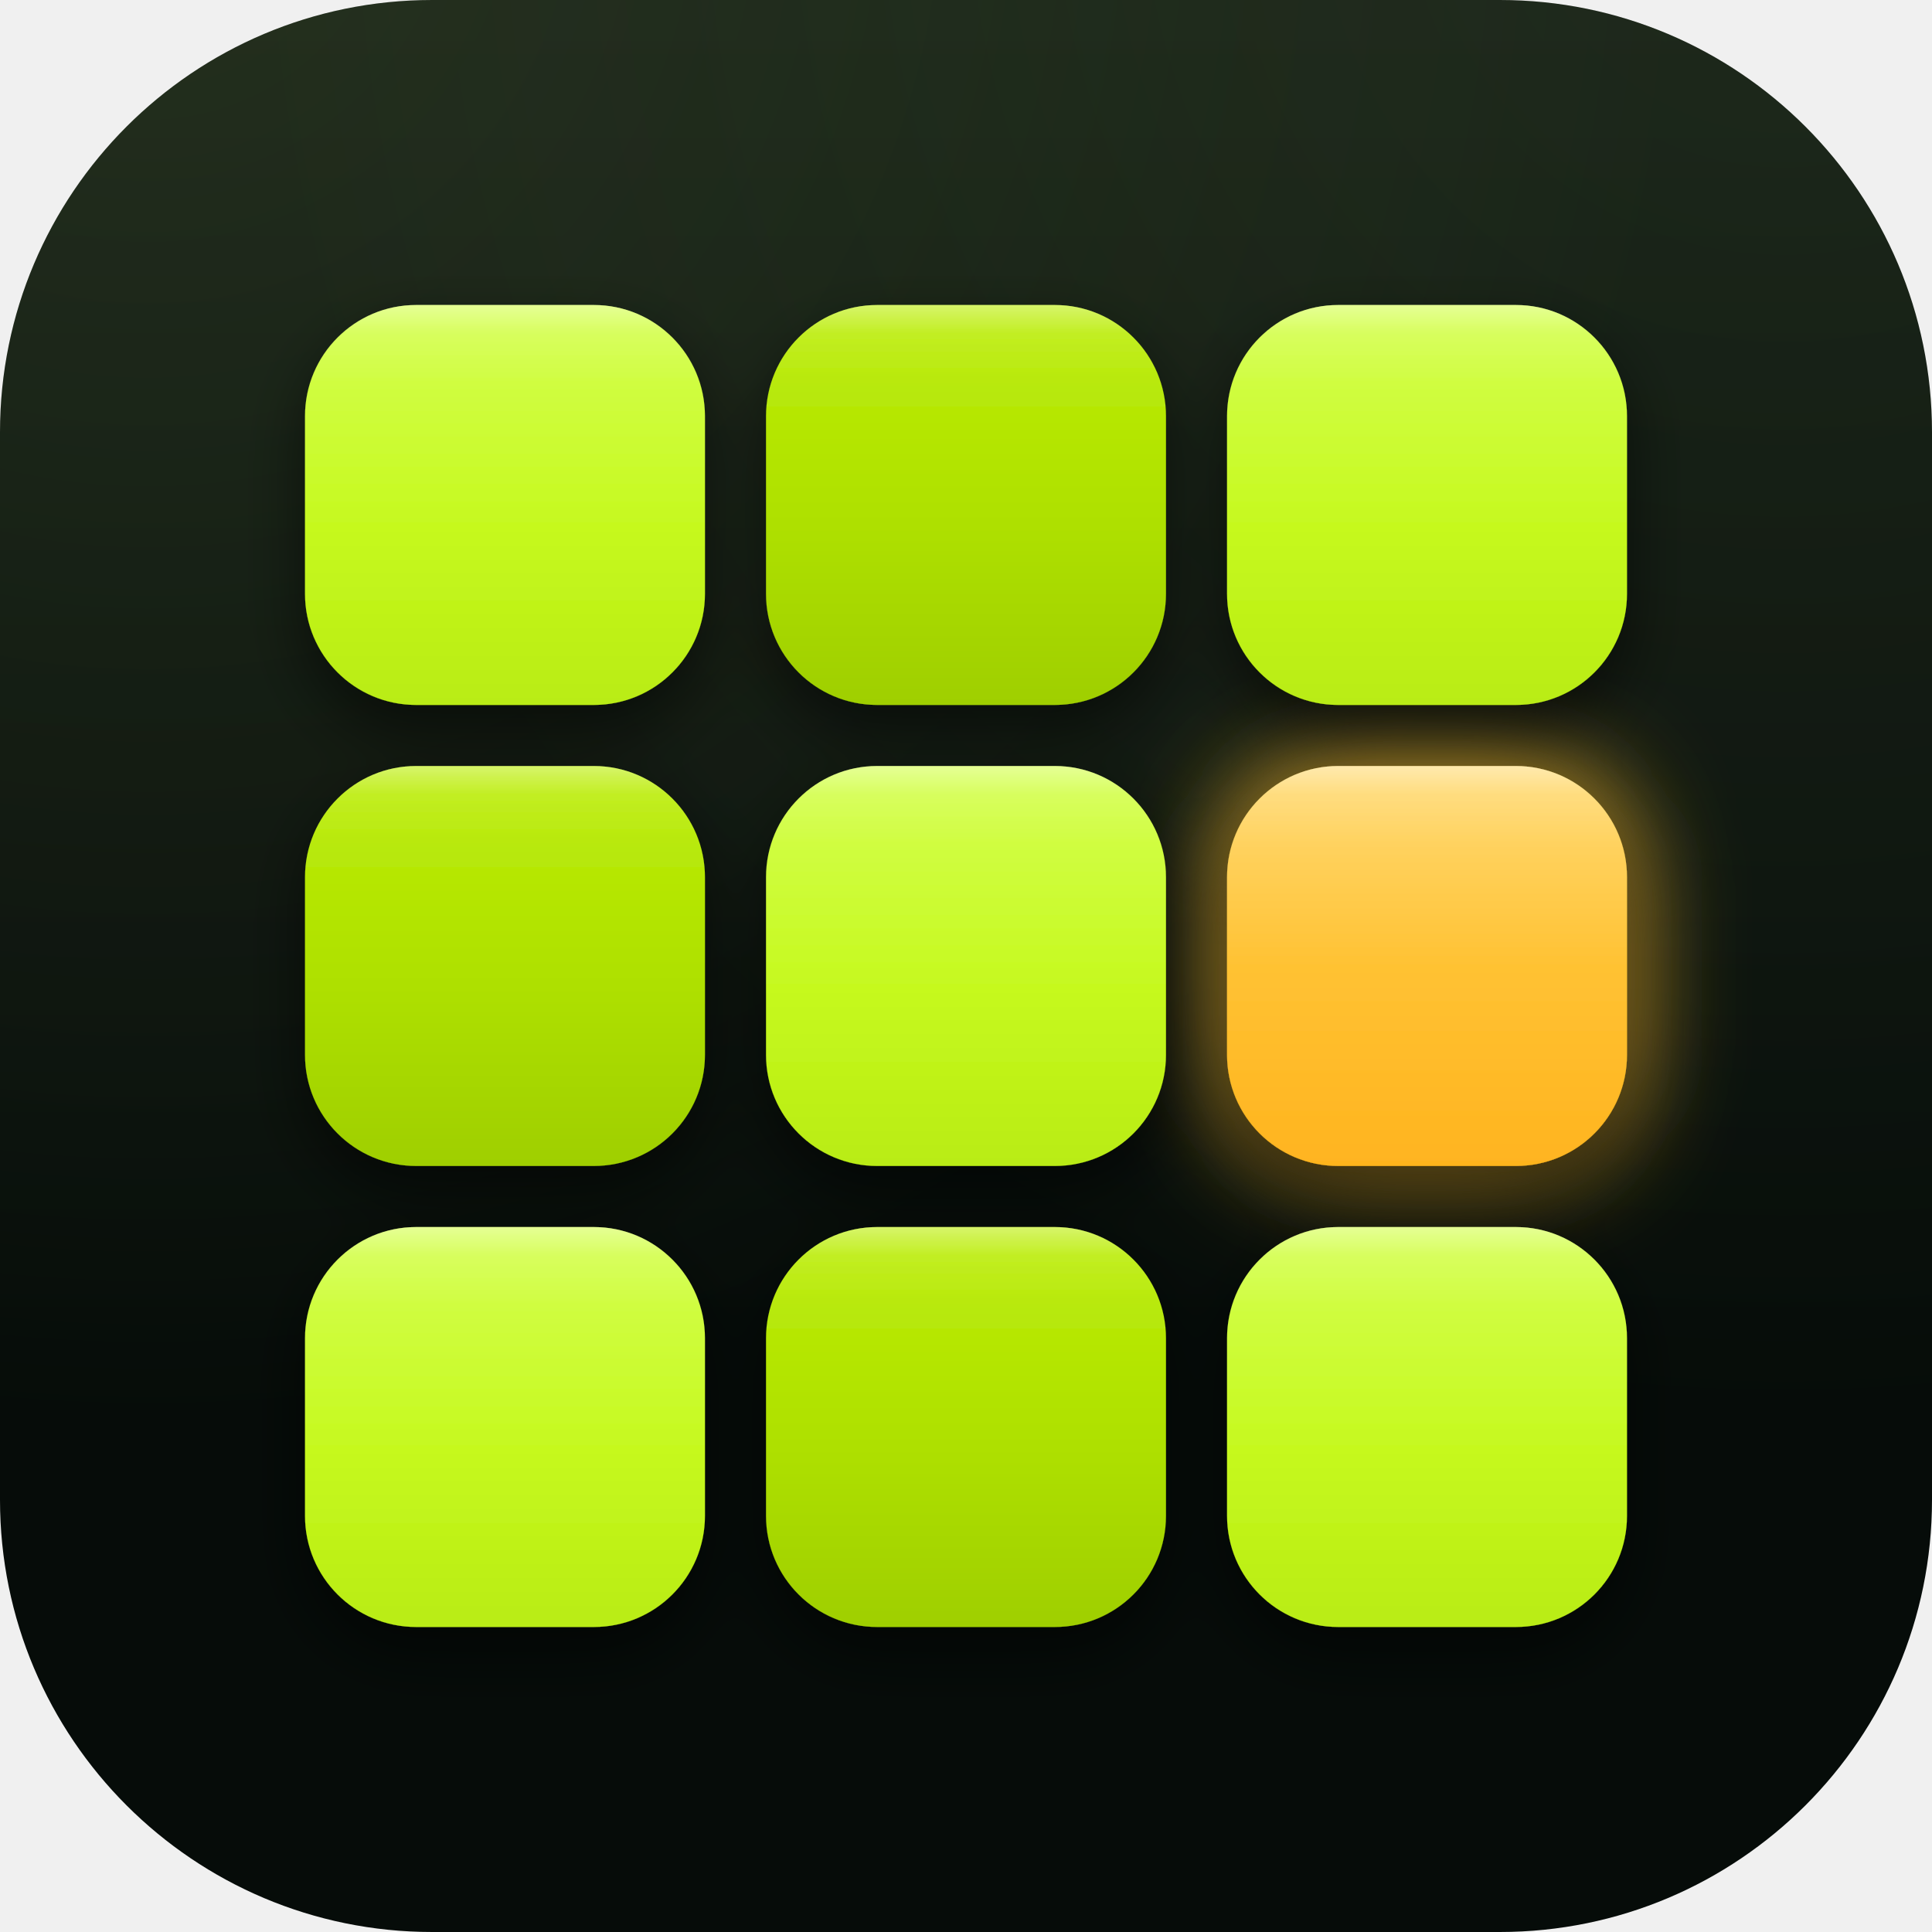
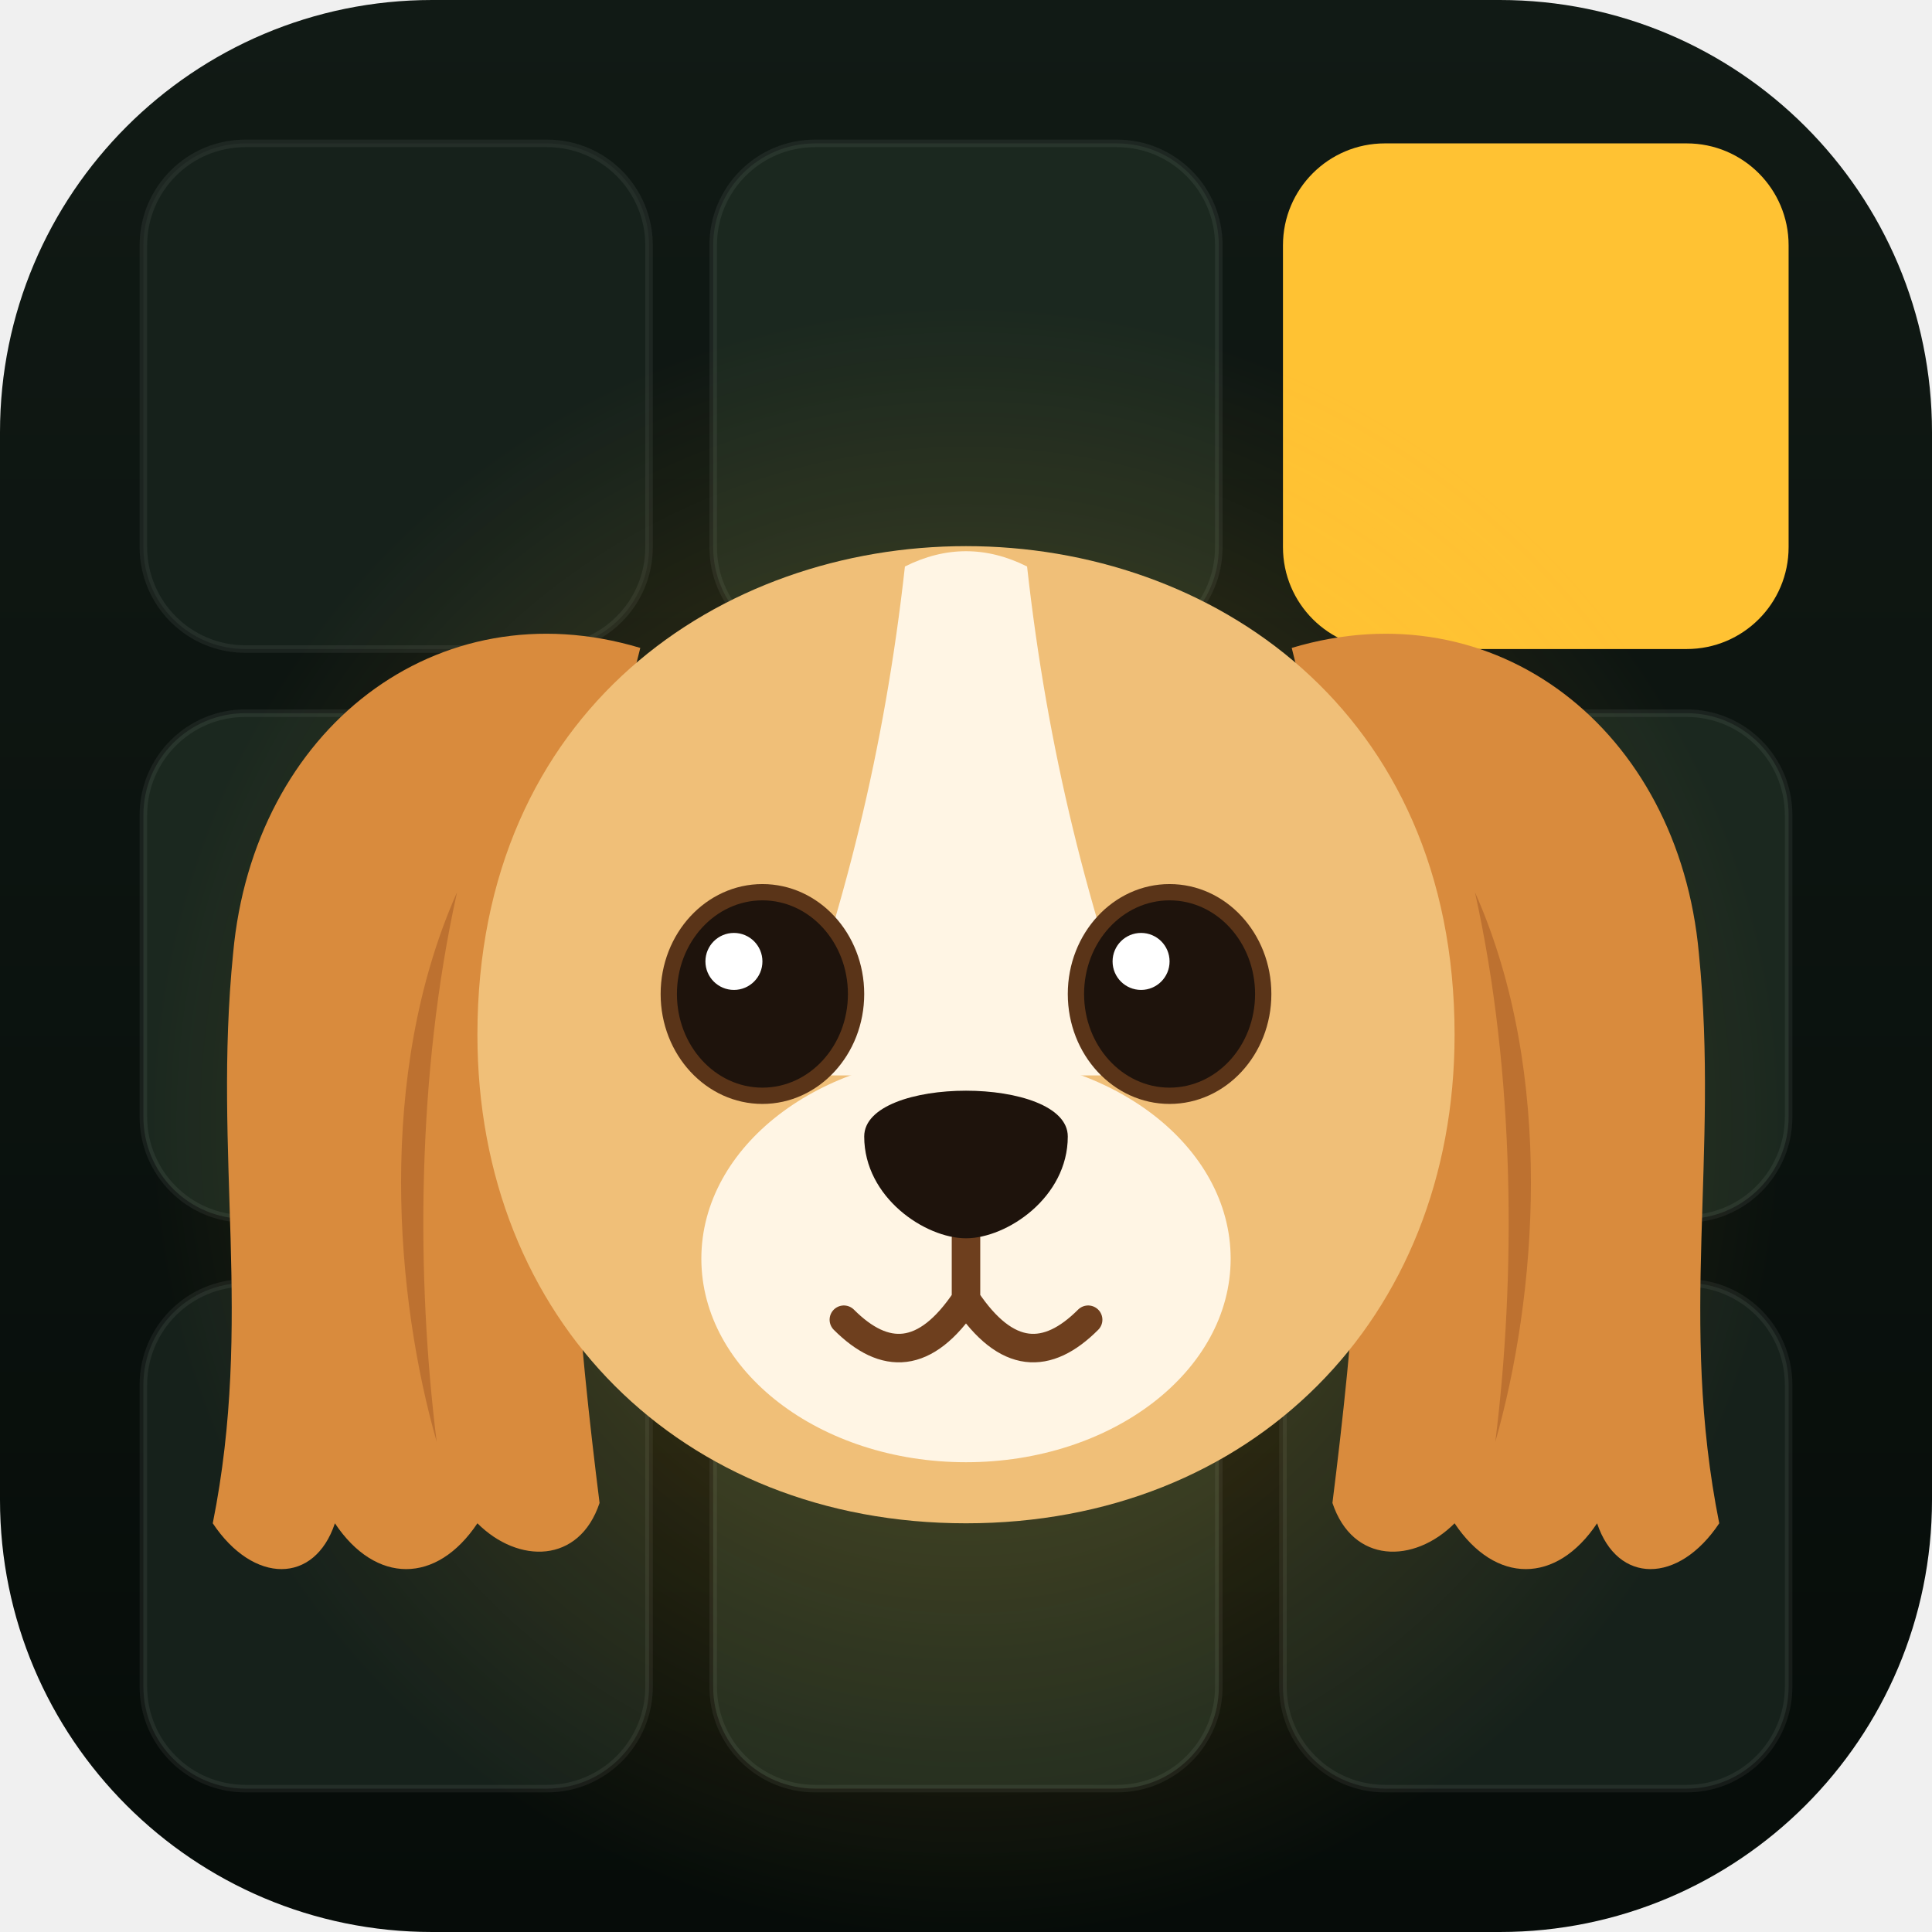
<svg xmlns="http://www.w3.org/2000/svg" viewBox="0 0 1024 1024" width="512" height="512">
  <defs>
-     <linearGradient id="jx-bg" x1="0" y1="0" x2="0" y2="1">
+     <linearGradient id="jx-icon-bg" x1="0" y1="0" x2="0" y2="1">
      <stop offset="0" stop-color="#111a15" />
-       <stop offset="0.7" stop-color="#060c09" />
+       <stop offset="1" stop-color="#060c09" />
    </linearGradient>
-     <radialGradient id="jx-flood-l" cx="0.08" cy="-0.06" r="0.8">
-       <stop offset="0" stop-color="#d6ff78" stop-opacity="0.1" />
-       <stop offset="1" stop-color="#d6ff78" stop-opacity="0" />
+     <radialGradient id="jx-icon-glow" cx="0.5" cy="0.58" r="0.42">
+       <stop offset="0" stop-color="#ffc233" stop-opacity="0.28" />
+       <stop offset="1" stop-color="#ffc233" stop-opacity="0" />
    </radialGradient>
-     <radialGradient id="jx-flood-r" cx="0.92" cy="-0.06" r="0.8">
-       <stop offset="0" stop-color="#d6ff78" stop-opacity="0.07" />
-       <stop offset="1" stop-color="#d6ff78" stop-opacity="0" />
-     </radialGradient>
-     <linearGradient id="jx-volt-a" x1="0" y1="0" x2="0" y2="1">
-       <stop offset="0" stop-color="#d5ff52" />
-       <stop offset="0.55" stop-color="#c6f91f" />
-       <stop offset="1" stop-color="#b9ec12" />
-     </linearGradient>
-     <linearGradient id="jx-volt-b" x1="0" y1="0" x2="0" y2="1">
-       <stop offset="0" stop-color="#bdee0c" />
-       <stop offset="0.55" stop-color="#aee000" />
-       <stop offset="1" stop-color="#9fcf00" />
-     </linearGradient>
-     <linearGradient id="jx-gold" x1="0" y1="0" x2="0" y2="1">
-       <stop offset="0" stop-color="#ffdc7a" />
-       <stop offset="0.5" stop-color="#ffc233" />
-       <stop offset="1" stop-color="#ffb41f" />
-     </linearGradient>
-     <linearGradient id="jx-sheen" x1="0" y1="0" x2="0" y2="1">
-       <stop offset="0" stop-color="#fff" stop-opacity="0.38" />
-       <stop offset="0.07" stop-color="#fff" stop-opacity="0.1" />
-       <stop offset="0.2" stop-color="#fff" stop-opacity="0" />
-     </linearGradient>
-     <filter id="jx-glow" x="-100%" y="-100%" width="300%" height="300%">
-       <feGaussianBlur stdDeviation="30" />
-     </filter>
-     <filter id="jx-lift" x="-20%" y="-20%" width="140%" height="140%">
-       <feDropShadow dx="0" dy="16" stdDeviation="18" flood-color="#000" flood-opacity="0.55" />
-     </filter>
  </defs>
-   <rect width="1024" height="1024" rx="229.069" fill="url(#jx-bg)" />
-   <rect width="1024" height="1024" rx="229.069" fill="url(#jx-flood-l)" />
-   <rect width="1024" height="1024" rx="229.069" fill="url(#jx-flood-r)" />
-   <g transform="translate(40.96 40.96) scale(0.92)">
-     <rect x="662.4" y="396.8" width="230.4" height="230.4" rx="64" fill="#ffc233" filter="url(#jx-glow)" />
-     <g filter="url(#jx-lift)">
-       <rect x="131.2" y="131.2" width="230.4" height="230.4" rx="64" fill="url(#jx-volt-a)" />
-       <rect x="131.2" y="131.2" width="230.4" height="230.4" rx="64" fill="url(#jx-sheen)" />
-       <rect x="396.8" y="131.2" width="230.4" height="230.4" rx="64" fill="url(#jx-volt-b)" />
-       <rect x="396.8" y="131.2" width="230.4" height="230.4" rx="64" fill="url(#jx-sheen)" />
-       <rect x="662.4" y="131.2" width="230.4" height="230.4" rx="64" fill="url(#jx-volt-a)" />
-       <rect x="662.4" y="131.2" width="230.4" height="230.4" rx="64" fill="url(#jx-sheen)" />
-       <rect x="131.2" y="396.8" width="230.4" height="230.4" rx="64" fill="url(#jx-volt-b)" />
-       <rect x="131.2" y="396.8" width="230.4" height="230.4" rx="64" fill="url(#jx-sheen)" />
-       <rect x="396.8" y="396.8" width="230.4" height="230.4" rx="64" fill="url(#jx-volt-a)" />
-       <rect x="396.8" y="396.8" width="230.4" height="230.4" rx="64" fill="url(#jx-sheen)" />
-       <rect x="662.4" y="396.8" width="230.4" height="230.4" rx="64" fill="url(#jx-gold)" />
-       <rect x="662.4" y="396.8" width="230.4" height="230.4" rx="64" fill="url(#jx-sheen)" />
-       <rect x="131.2" y="662.4" width="230.4" height="230.4" rx="64" fill="url(#jx-volt-a)" />
-       <rect x="131.2" y="662.4" width="230.4" height="230.4" rx="64" fill="url(#jx-sheen)" />
-       <rect x="396.8" y="662.4" width="230.4" height="230.4" rx="64" fill="url(#jx-volt-b)" />
-       <rect x="396.8" y="662.4" width="230.4" height="230.4" rx="64" fill="url(#jx-sheen)" />
-       <rect x="662.4" y="662.4" width="230.4" height="230.4" rx="64" fill="url(#jx-volt-a)" />
-       <rect x="662.4" y="662.4" width="230.4" height="230.4" rx="64" fill="url(#jx-sheen)" />
+   <clipPath id="jx-icon-round">
+     <rect width="1024" height="1024" rx="229.07" />
+   </clipPath>
+   <g clip-path="url(#jx-icon-round)">
+     <rect width="1024" height="1024" fill="url(#jx-icon-bg)" />
+     <rect x="76" y="76" width="268" height="268" rx="54" fill="#16211b" stroke="#fff" stroke-opacity="0.06" stroke-width="4" />
+     <rect x="378" y="76" width="268" height="268" rx="54" fill="#1b281f" stroke="#fff" stroke-opacity="0.06" stroke-width="4" />
+     <rect x="680" y="76" width="268" height="268" rx="54" fill="#ffc233" />
+     <rect x="76" y="378" width="268" height="268" rx="54" fill="#1b281f" stroke="#fff" stroke-opacity="0.06" stroke-width="4" />
+     <rect x="378" y="378" width="268" height="268" rx="54" fill="#16211b" stroke="#fff" stroke-opacity="0.06" stroke-width="4" />
+     <rect x="680" y="378" width="268" height="268" rx="54" fill="#1b281f" stroke="#fff" stroke-opacity="0.06" stroke-width="4" />
+     <rect x="76" y="680" width="268" height="268" rx="54" fill="#16211b" stroke="#fff" stroke-opacity="0.06" stroke-width="4" />
+     <rect x="378" y="680" width="268" height="268" rx="54" fill="#1b281f" stroke="#fff" stroke-opacity="0.06" stroke-width="4" />
+     <rect x="680" y="680" width="268" height="268" rx="54" fill="#16211b" stroke="#fff" stroke-opacity="0.06" stroke-width="4" />
+     <rect width="1024" height="1024" fill="url(#jx-icon-glow)" />
+     <g transform="translate(512 570) scale(10.79)">
+       <g>
+         <path d="M-16-21c-10-3-19 4-20 15-1 10 1 18-1 28 2 3 5 3 6 0 2 3 5 3 7 0 2 2 5 2 6-1-1-8-2-18-1-28 1-6 2-10 3-14z" fill="#d98b3d" />
+         <path d="M-25-9c-2 9-2 19-1 27-2-7-3-18 1-27z" fill="#bd7130" />
+       </g>
+       <g transform="scale(-1 1)">
+         <path d="M-16-21c-10-3-19 4-20 15-1 10 1 18-1 28 2 3 5 3 6 0 2 3 5 3 7 0 2 2 5 2 6-1-1-8-2-18-1-28 1-6 2-10 3-14z" fill="#d98b3d" />
+         <path d="M-25-9c-2 9-2 19-1 27-2-7-3-18 1-27z" fill="#bd7130" />
+       </g>
+       <path d="M-24-2c0-16 12-24 24-24s24 8 24 24c0 14-10 24-24 24S-24 12-24-2z" fill="#f0bf78" />
+       <path d="M-3-25c2-1 4-1 6 0 1 9 3 17 6 25H-9c3-8 5-16 6-25z" fill="#fff5e4" />
+       <ellipse cx="0" cy="9" rx="13" ry="10" fill="#fff5e4" />
+       <ellipse cx="-10" cy="-4" rx="5" ry="5.4" fill="#5a3418" />
+       <ellipse cx="10" cy="-4" rx="5" ry="5.4" fill="#5a3418" />
+       <ellipse cx="-10" cy="-4" rx="4.2" ry="4.6" fill="#1e130c" />
+       <ellipse cx="10" cy="-4" rx="4.2" ry="4.6" fill="#1e130c" />
+       <circle cx="-11.4" cy="-5.6" r="1.4" fill="#fff" />
+       <circle cx="8.6" cy="-5.6" r="1.4" fill="#fff" />
+       <path d="M0 8v3M-6 12c2 2 4 2 6-1 2 3 4 3 6 1" stroke="#6e3f1e" stroke-width="1.4" stroke-linecap="round" stroke-linejoin="round" fill="none" />
+       <path d="M-5 3c0-3 10-3 10 0 0 3-3 5-5 5s-5-2-5-5z" fill="#1e130c" />
    </g>
  </g>
</svg>
